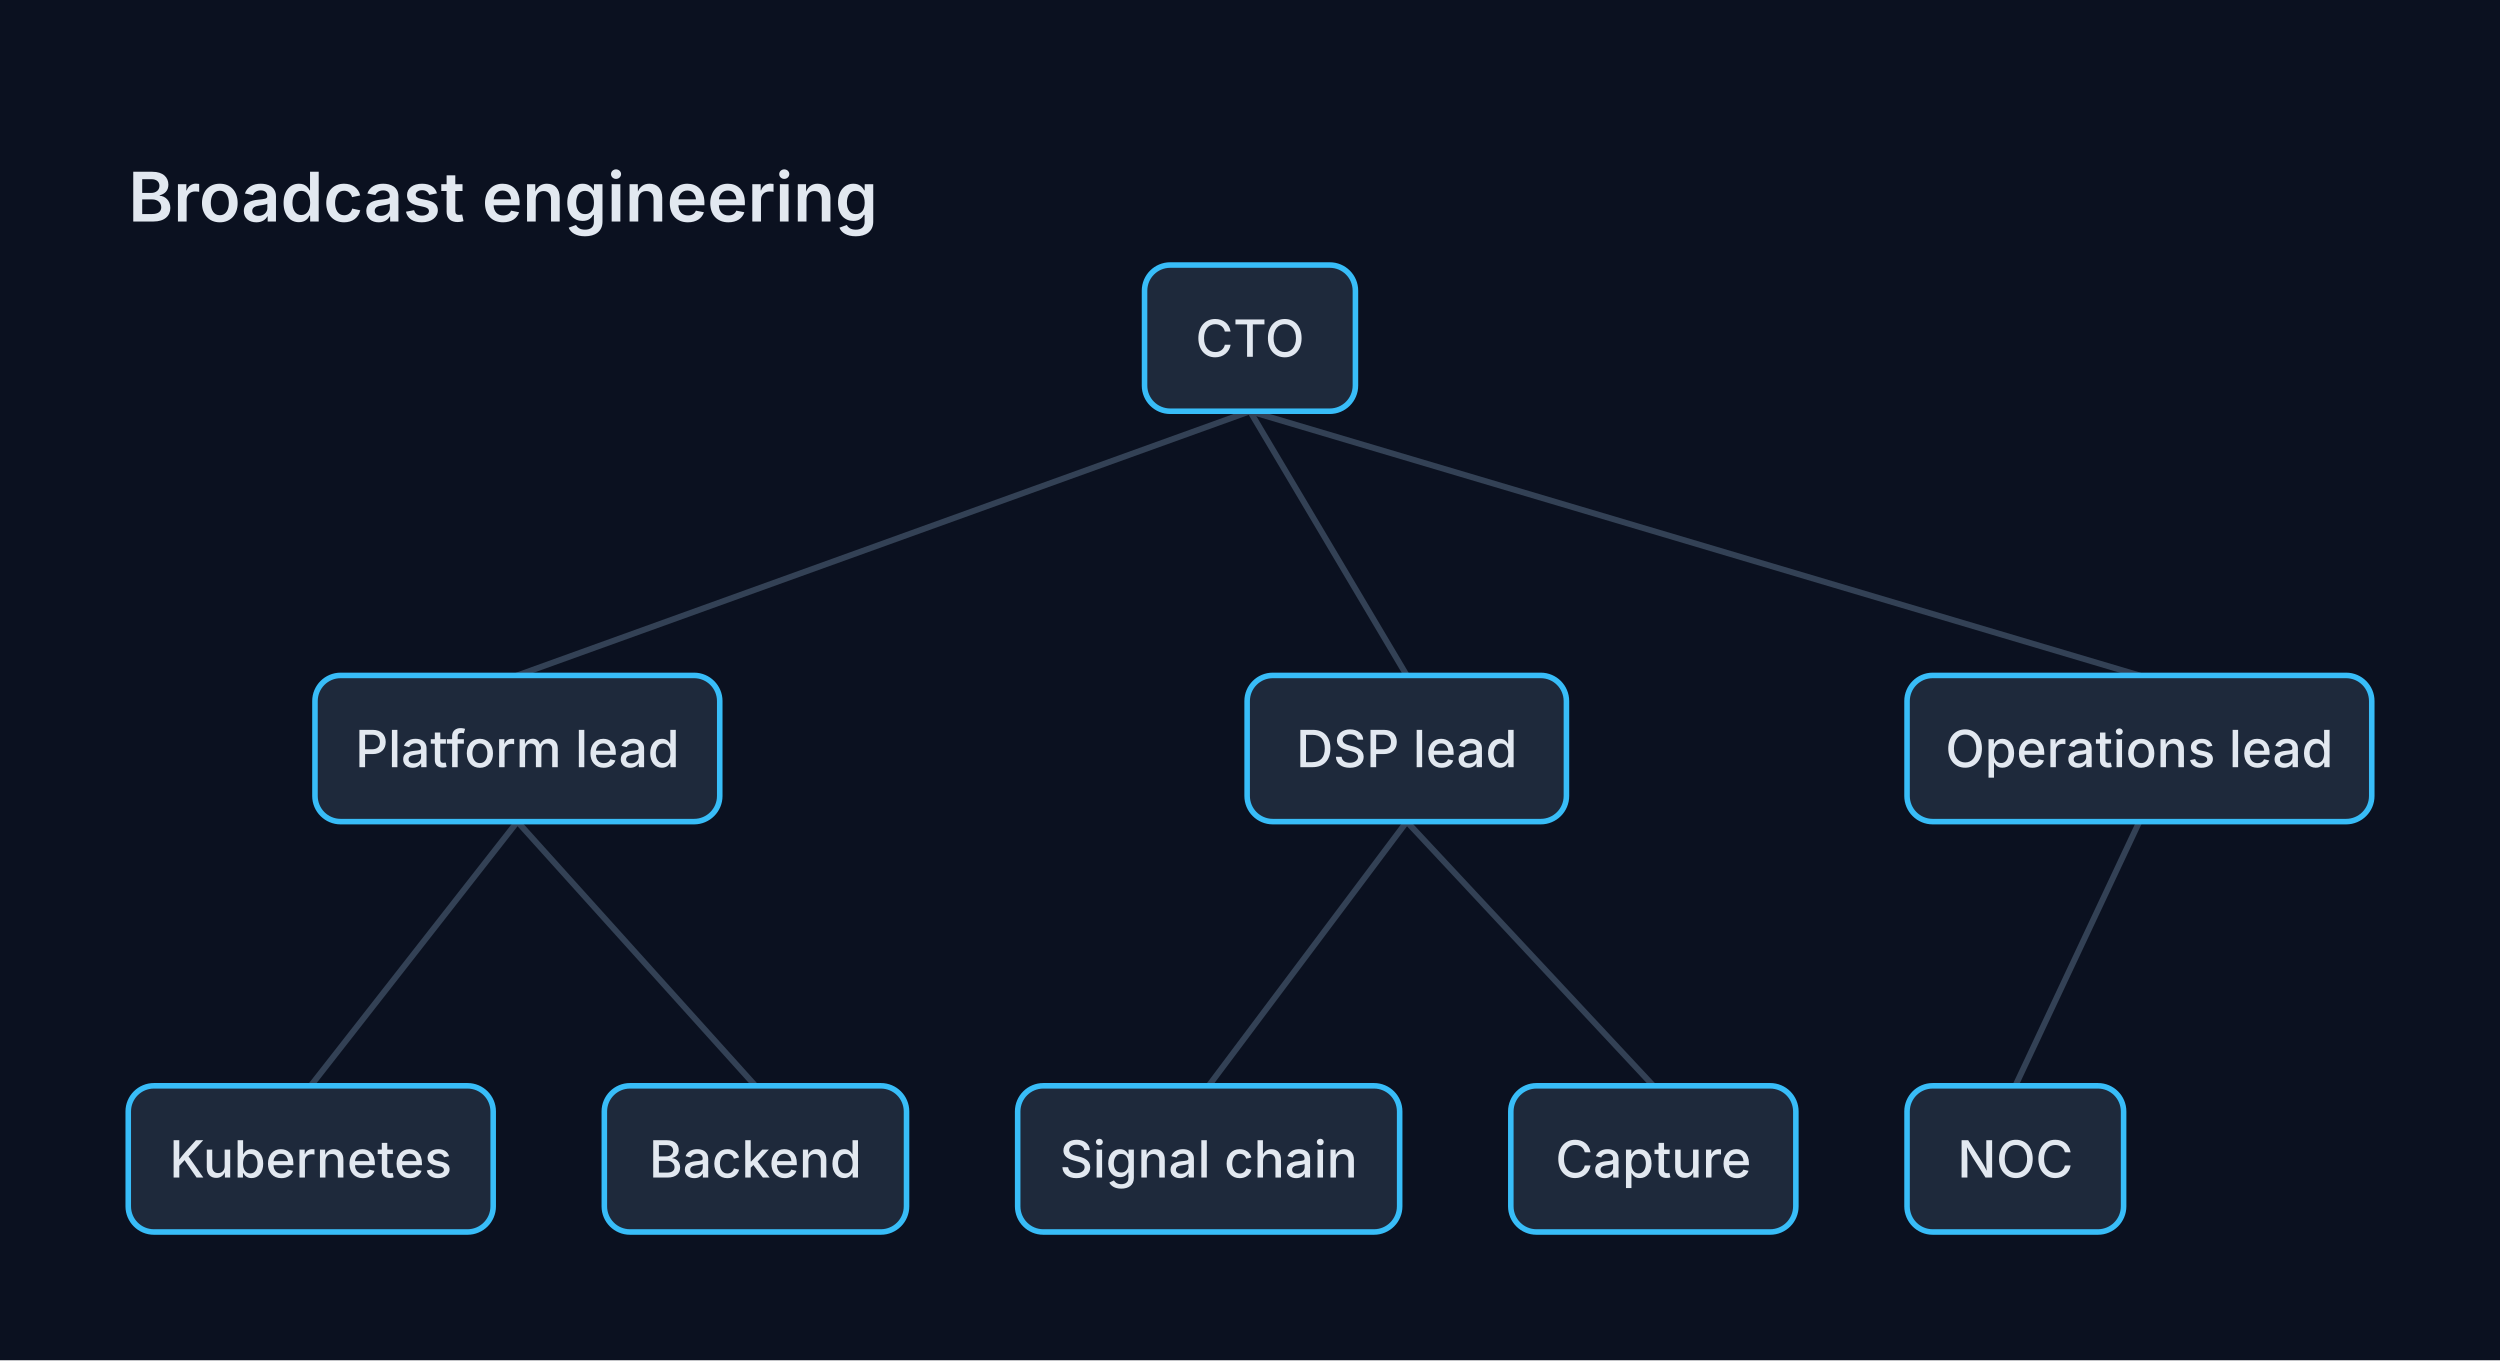
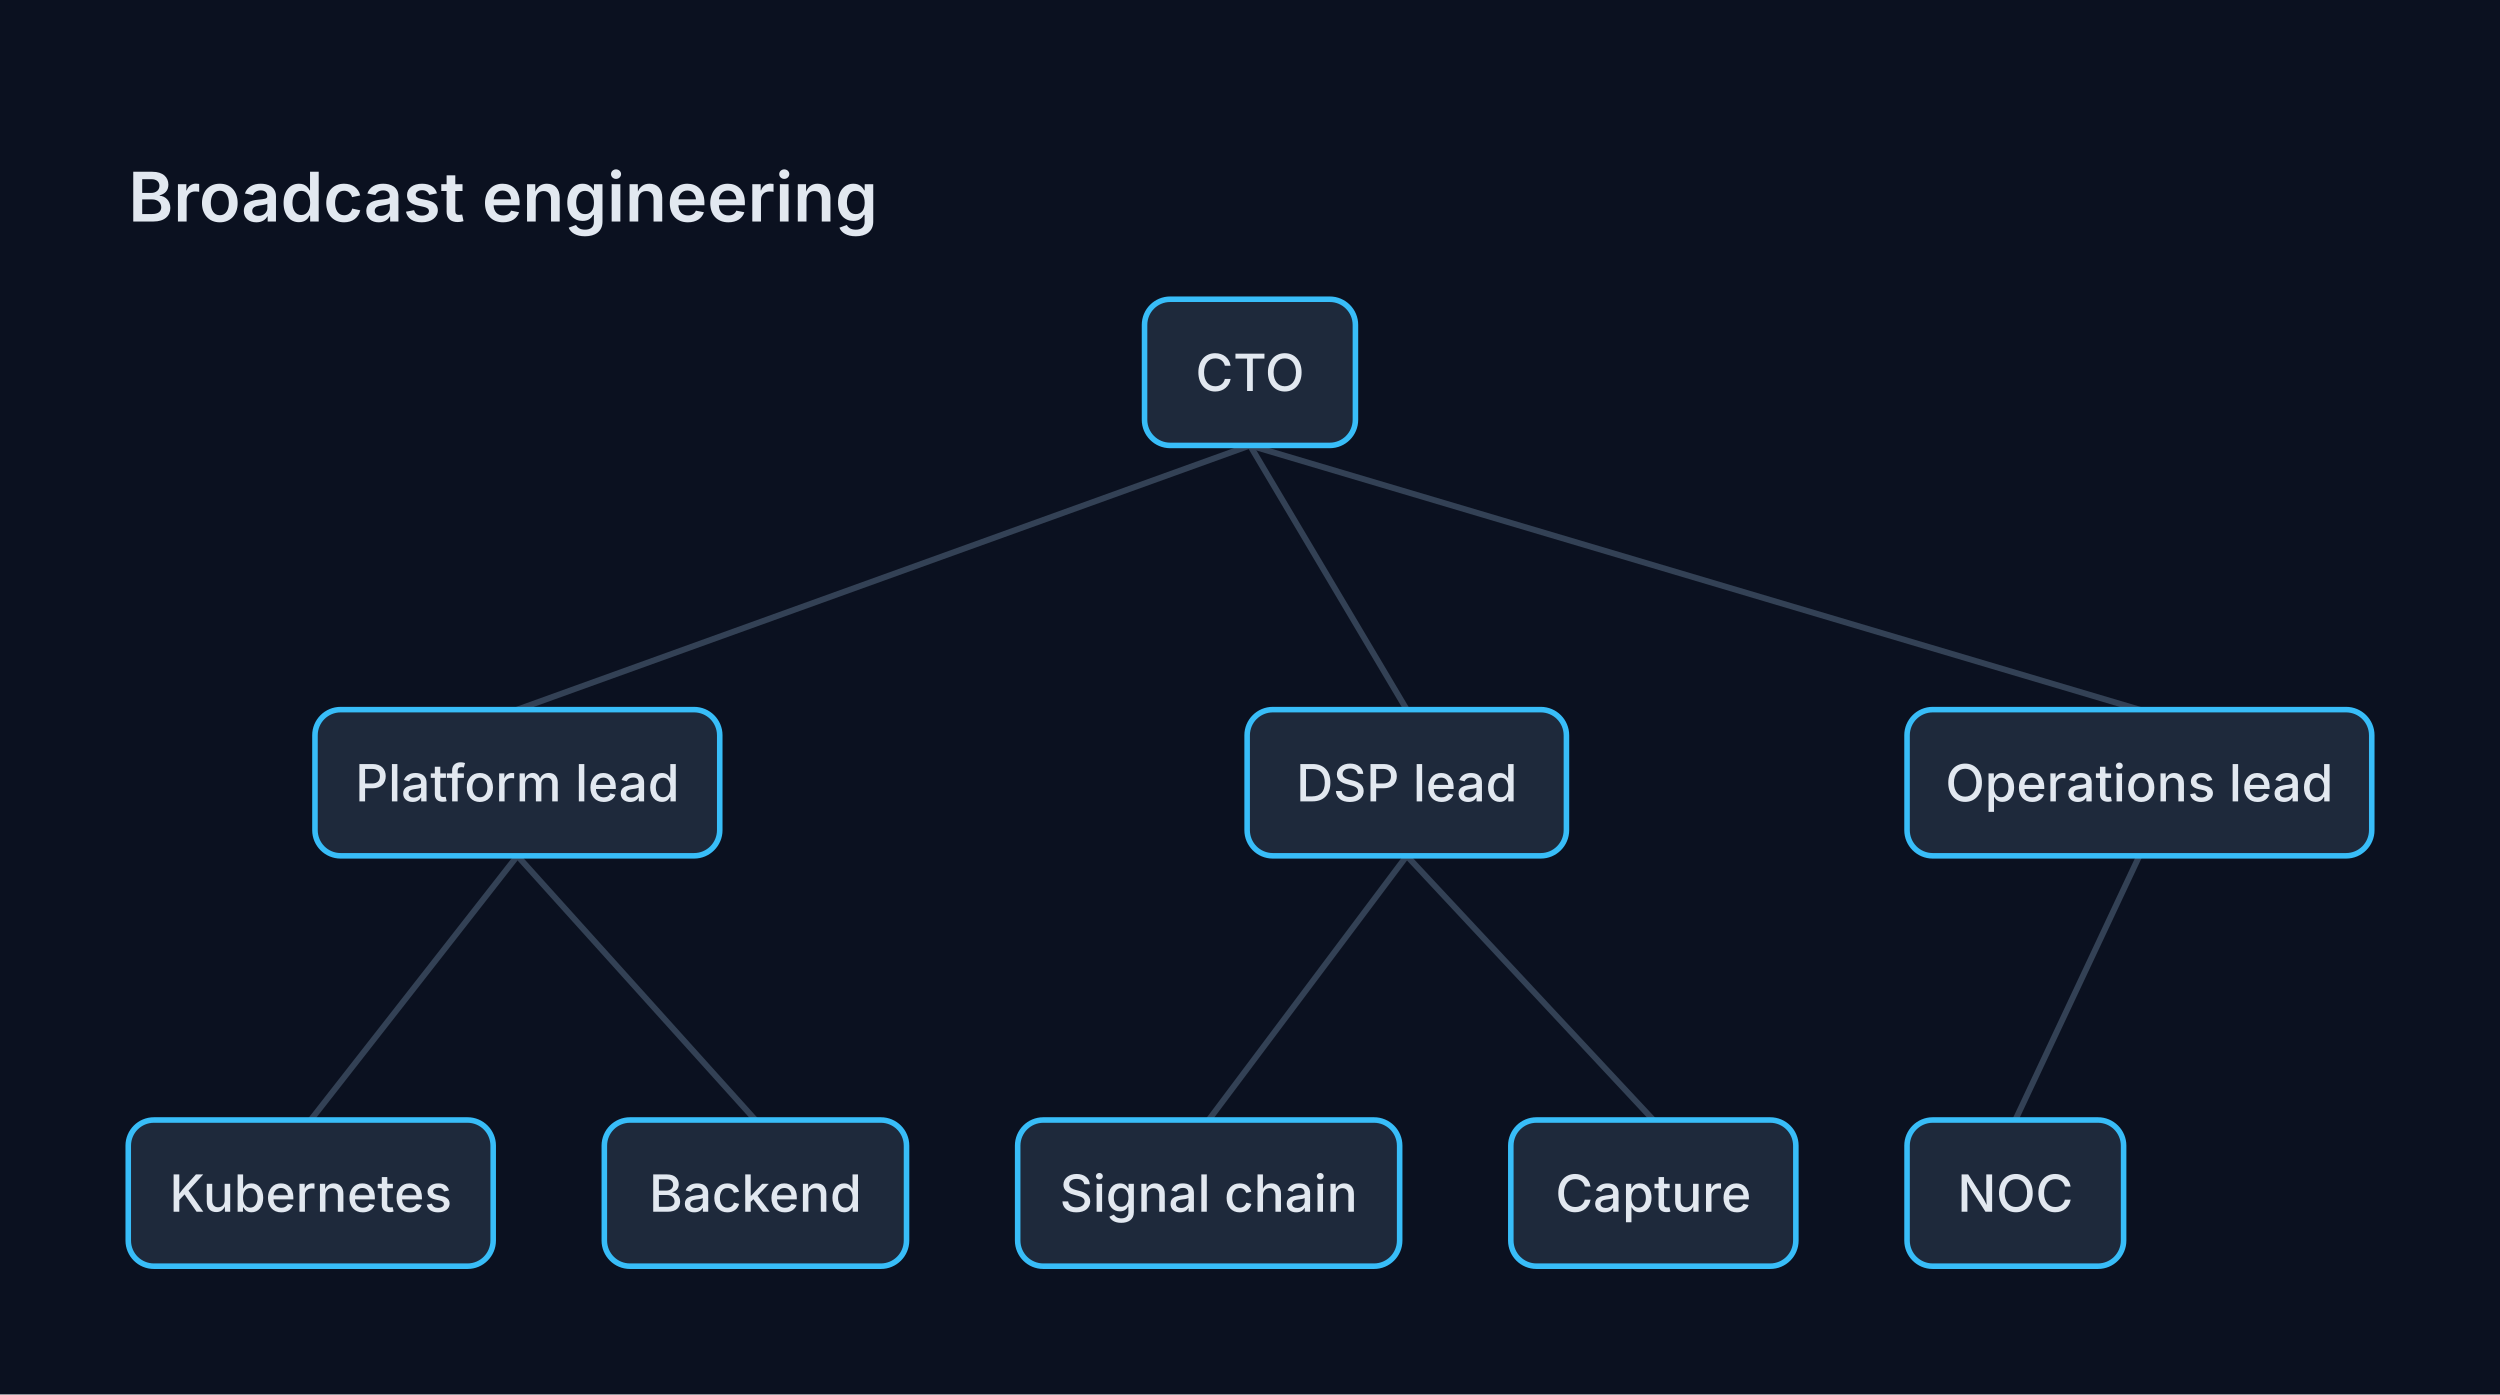
- <svg xmlns="http://www.w3.org/2000/svg" width="584.82" height="318.2" viewBox="0 0 584.82 318.2">
-   <rect x="0" y="0" width="584.82" height="318.2" fill="#0b1120" />
+ <svg xmlns="http://www.w3.org/2000/svg" width="584.82" height="326.2" viewBox="0 0 584.82 326.2">
+   <rect x="0" y="0" width="584.82" height="326.2" fill="#0b1120" />
  <g transform="translate(30,30)">
-     <polyline points="262.41,66.2 91.03,128" fill="none" stroke="#334155" stroke-width="1.4" stroke-linejoin="round" stroke-linecap="round" />
-     <polyline points="262.41,66.2 299.08,128" fill="none" stroke="#334155" stroke-width="1.4" stroke-linejoin="round" stroke-linecap="round" />
-     <polyline points="262.41,66.2 470.46,128" fill="none" stroke="#334155" stroke-width="1.4" stroke-linejoin="round" stroke-linecap="round" />
-     <polyline points="91.03,162.2 42.68,224" fill="none" stroke="#334155" stroke-width="1.4" stroke-linejoin="round" stroke-linecap="round" />
-     <polyline points="91.03,162.2 146.71,224" fill="none" stroke="#334155" stroke-width="1.4" stroke-linejoin="round" stroke-linecap="round" />
-     <polyline points="299.08,162.2 252.74,224" fill="none" stroke="#334155" stroke-width="1.4" stroke-linejoin="round" stroke-linecap="round" />
-     <polyline points="299.08,162.2 356.77,224" fill="none" stroke="#334155" stroke-width="1.4" stroke-linejoin="round" stroke-linecap="round" />
-     <polyline points="470.46,162.2 441.44,224" fill="none" stroke="#334155" stroke-width="1.4" stroke-linejoin="round" stroke-linecap="round" />
-     <rect x="237.74" y="32" width="49.33" height="34.2" rx="6" fill="#1e293b" stroke="#38bdf8" stroke-width="1.3" />
-     <text x="262.41" y="49.1" text-anchor="middle" dominant-baseline="central" font-family="Inter, ui-sans-serif, system-ui, sans-serif" font-size="12" font-weight="500" fill="#e2e8f0">
+     <polyline points="262.41,74.2 91.03,136" fill="none" stroke="#334155" stroke-width="1.4" stroke-linejoin="round" stroke-linecap="round" />
+     <polyline points="262.41,74.2 299.08,136" fill="none" stroke="#334155" stroke-width="1.4" stroke-linejoin="round" stroke-linecap="round" />
+     <polyline points="262.41,74.2 470.46,136" fill="none" stroke="#334155" stroke-width="1.4" stroke-linejoin="round" stroke-linecap="round" />
+     <polyline points="91.03,170.2 42.68,232" fill="none" stroke="#334155" stroke-width="1.4" stroke-linejoin="round" stroke-linecap="round" />
+     <polyline points="91.03,170.2 146.71,232" fill="none" stroke="#334155" stroke-width="1.4" stroke-linejoin="round" stroke-linecap="round" />
+     <polyline points="299.08,170.2 252.74,232" fill="none" stroke="#334155" stroke-width="1.4" stroke-linejoin="round" stroke-linecap="round" />
+     <polyline points="299.08,170.2 356.77,232" fill="none" stroke="#334155" stroke-width="1.4" stroke-linejoin="round" stroke-linecap="round" />
+     <polyline points="470.46,170.2 441.44,232" fill="none" stroke="#334155" stroke-width="1.4" stroke-linejoin="round" stroke-linecap="round" />
+     <rect x="237.74" y="40" width="49.33" height="34.2" rx="6" fill="#1e293b" stroke="#38bdf8" stroke-width="1.3" />
+     <text x="262.41" y="57.1" text-anchor="middle" dominant-baseline="central" font-family="Inter, ui-sans-serif, system-ui, sans-serif" font-size="12" font-weight="500" fill="#e2e8f0">
      <tspan x="262.41" dy="0">CTO</tspan>
    </text>
-     <rect x="43.68" y="128" width="94.69" height="34.2" rx="6" fill="#1e293b" stroke="#38bdf8" stroke-width="1.3" />
-     <text x="91.03" y="145.1" text-anchor="middle" dominant-baseline="central" font-family="Inter, ui-sans-serif, system-ui, sans-serif" font-size="12" font-weight="500" fill="#e2e8f0">
+     <rect x="43.68" y="136" width="94.69" height="34.2" rx="6" fill="#1e293b" stroke="#38bdf8" stroke-width="1.3" />
+     <text x="91.03" y="153.1" text-anchor="middle" dominant-baseline="central" font-family="Inter, ui-sans-serif, system-ui, sans-serif" font-size="12" font-weight="500" fill="#e2e8f0">
      <tspan x="91.03" dy="0">Platform lead</tspan>
    </text>
-     <rect x="261.74" y="128" width="74.69" height="34.2" rx="6" fill="#1e293b" stroke="#38bdf8" stroke-width="1.3" />
-     <text x="299.08" y="145.1" text-anchor="middle" dominant-baseline="central" font-family="Inter, ui-sans-serif, system-ui, sans-serif" font-size="12" font-weight="500" fill="#e2e8f0">
+     <rect x="261.74" y="136" width="74.69" height="34.2" rx="6" fill="#1e293b" stroke="#38bdf8" stroke-width="1.3" />
+     <text x="299.08" y="153.1" text-anchor="middle" dominant-baseline="central" font-family="Inter, ui-sans-serif, system-ui, sans-serif" font-size="12" font-weight="500" fill="#e2e8f0">
      <tspan x="299.08" dy="0">DSP lead</tspan>
    </text>
-     <rect x="416.11" y="128" width="108.71" height="34.2" rx="6" fill="#1e293b" stroke="#38bdf8" stroke-width="1.3" />
-     <text x="470.46" y="145.1" text-anchor="middle" dominant-baseline="central" font-family="Inter, ui-sans-serif, system-ui, sans-serif" font-size="12" font-weight="500" fill="#e2e8f0">
+     <rect x="416.11" y="136" width="108.71" height="34.2" rx="6" fill="#1e293b" stroke="#38bdf8" stroke-width="1.3" />
+     <text x="470.46" y="153.1" text-anchor="middle" dominant-baseline="central" font-family="Inter, ui-sans-serif, system-ui, sans-serif" font-size="12" font-weight="500" fill="#e2e8f0">
      <tspan x="470.46" dy="0">Operations lead</tspan>
    </text>
-     <rect x="0" y="224" width="85.37" height="34.2" rx="6" fill="#1e293b" stroke="#38bdf8" stroke-width="1.3" />
-     <text x="42.68" y="241.1" text-anchor="middle" dominant-baseline="central" font-family="Inter, ui-sans-serif, system-ui, sans-serif" font-size="12" font-weight="500" fill="#e2e8f0">
+     <rect x="0" y="232" width="85.37" height="34.2" rx="6" fill="#1e293b" stroke="#38bdf8" stroke-width="1.3" />
+     <text x="42.68" y="249.1" text-anchor="middle" dominant-baseline="central" font-family="Inter, ui-sans-serif, system-ui, sans-serif" font-size="12" font-weight="500" fill="#e2e8f0">
      <tspan x="42.68" dy="0">Kubernetes</tspan>
    </text>
-     <rect x="111.37" y="224" width="70.69" height="34.2" rx="6" fill="#1e293b" stroke="#38bdf8" stroke-width="1.3" />
-     <text x="146.71" y="241.1" text-anchor="middle" dominant-baseline="central" font-family="Inter, ui-sans-serif, system-ui, sans-serif" font-size="12" font-weight="500" fill="#e2e8f0">
+     <rect x="111.37" y="232" width="70.69" height="34.2" rx="6" fill="#1e293b" stroke="#38bdf8" stroke-width="1.3" />
+     <text x="146.71" y="249.1" text-anchor="middle" dominant-baseline="central" font-family="Inter, ui-sans-serif, system-ui, sans-serif" font-size="12" font-weight="500" fill="#e2e8f0">
      <tspan x="146.71" dy="0">Backend</tspan>
    </text>
-     <rect x="208.06" y="224" width="89.36" height="34.2" rx="6" fill="#1e293b" stroke="#38bdf8" stroke-width="1.3" />
-     <text x="252.74" y="241.1" text-anchor="middle" dominant-baseline="central" font-family="Inter, ui-sans-serif, system-ui, sans-serif" font-size="12" font-weight="500" fill="#e2e8f0">
+     <rect x="208.06" y="232" width="89.36" height="34.2" rx="6" fill="#1e293b" stroke="#38bdf8" stroke-width="1.3" />
+     <text x="252.74" y="249.1" text-anchor="middle" dominant-baseline="central" font-family="Inter, ui-sans-serif, system-ui, sans-serif" font-size="12" font-weight="500" fill="#e2e8f0">
      <tspan x="252.74" dy="0">Signal chain</tspan>
    </text>
-     <rect x="323.42" y="224" width="66.68" height="34.2" rx="6" fill="#1e293b" stroke="#38bdf8" stroke-width="1.3" />
-     <text x="356.77" y="241.1" text-anchor="middle" dominant-baseline="central" font-family="Inter, ui-sans-serif, system-ui, sans-serif" font-size="12" font-weight="500" fill="#e2e8f0">
+     <rect x="323.42" y="232" width="66.68" height="34.2" rx="6" fill="#1e293b" stroke="#38bdf8" stroke-width="1.3" />
+     <text x="356.77" y="249.1" text-anchor="middle" dominant-baseline="central" font-family="Inter, ui-sans-serif, system-ui, sans-serif" font-size="12" font-weight="500" fill="#e2e8f0">
      <tspan x="356.77" dy="0">Capture</tspan>
    </text>
-     <rect x="416.11" y="224" width="50.66" height="34.2" rx="6" fill="#1e293b" stroke="#38bdf8" stroke-width="1.3" />
-     <text x="441.44" y="241.1" text-anchor="middle" dominant-baseline="central" font-family="Inter, ui-sans-serif, system-ui, sans-serif" font-size="12" font-weight="500" fill="#e2e8f0">
+     <rect x="416.11" y="232" width="50.66" height="34.2" rx="6" fill="#1e293b" stroke="#38bdf8" stroke-width="1.3" />
+     <text x="441.44" y="249.1" text-anchor="middle" dominant-baseline="central" font-family="Inter, ui-sans-serif, system-ui, sans-serif" font-size="12" font-weight="500" fill="#e2e8f0">
      <tspan x="441.44" dy="0">NOC</tspan>
    </text>
    <text x="0" y="16" text-anchor="start" dominant-baseline="central" font-family="Inter, ui-sans-serif, system-ui, sans-serif" font-size="16" font-weight="600" fill="#e2e8f0">Broadcast engineering</text>
  </g>
</svg>
